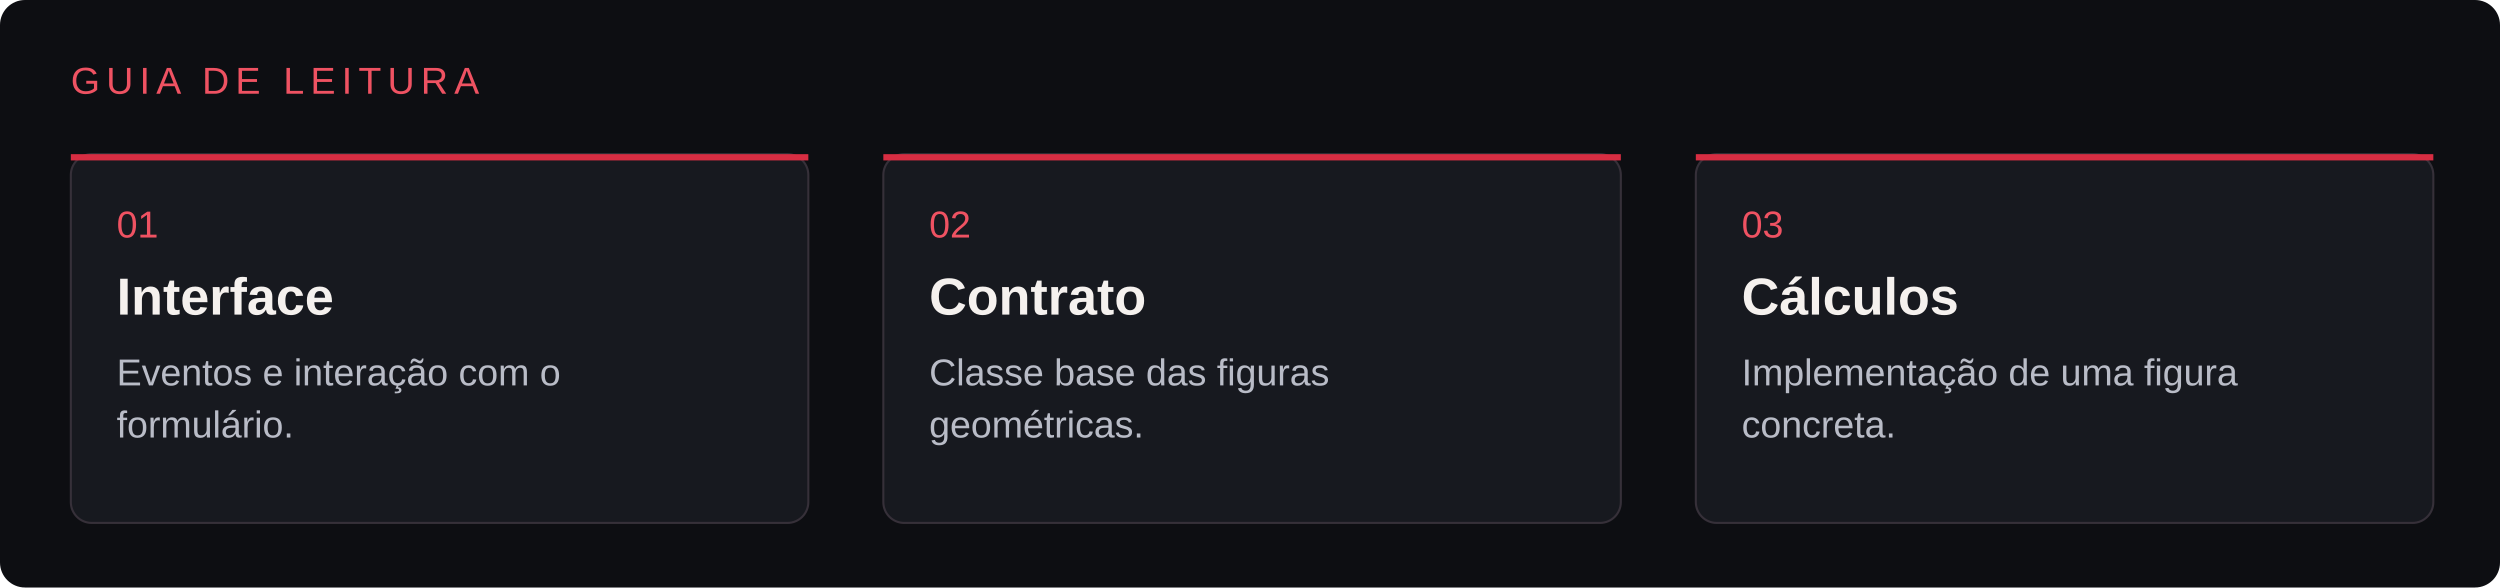
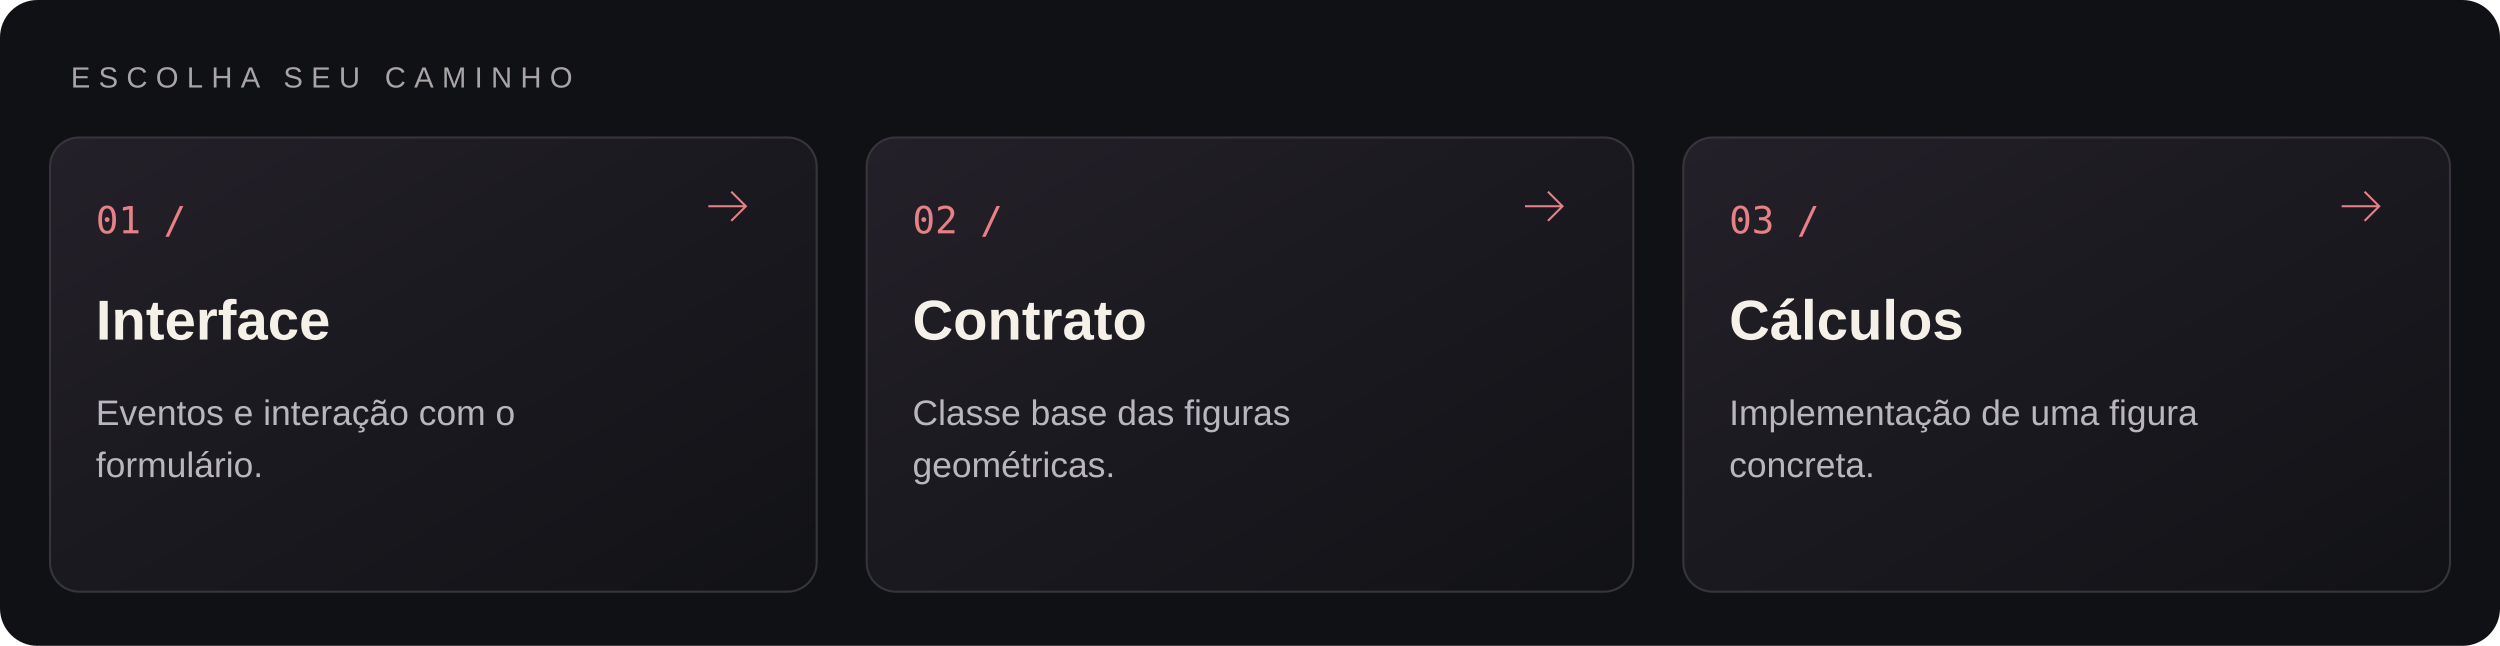
- <svg xmlns="http://www.w3.org/2000/svg" width="1200" height="282" viewBox="0 0 1200 282" role="img">
-   <rect width="1200" height="282" rx="12" fill="#0d0e12" />
-   <text x="34" y="45" font-family="Arial" font-size="18" letter-spacing="3" fill="#ef5262">GUIA DE LEITURA</text>
-   <rect x="34" y="74" width="354" height="177" rx="10" fill="#17191f" stroke="#363039" />
-   <rect x="34" y="74" width="354" height="3" fill="#d72d42" />
-   <text x="56" y="114" fill="#ef5262" font-family="Arial" font-size="18">01</text>
-   <text x="56" y="151" fill="#f5f1ee" font-family="Arial" font-weight="700" font-size="25">Interface</text>
-   <text x="56" y="185" fill="#b9bcc7" font-family="Arial" font-size="18">Eventos e interação com o</text>
-   <text x="56" y="210" fill="#b9bcc7" font-family="Arial" font-size="18">formulário.</text>
-   <rect x="424" y="74" width="354" height="177" rx="10" fill="#17191f" stroke="#363039" />
-   <rect x="424" y="74" width="354" height="3" fill="#d72d42" />
-   <text x="446" y="114" fill="#ef5262" font-family="Arial" font-size="18">02</text>
-   <text x="446" y="151" fill="#f5f1ee" font-family="Arial" font-weight="700" font-size="25">Contrato</text>
-   <text x="446" y="185" fill="#b9bcc7" font-family="Arial" font-size="18">Classe base das figuras</text>
-   <text x="446" y="210" fill="#b9bcc7" font-family="Arial" font-size="18">geométricas.</text>
-   <rect x="814" y="74" width="354" height="177" rx="10" fill="#17191f" stroke="#363039" />
-   <rect x="814" y="74" width="354" height="3" fill="#d72d42" />
-   <text x="836" y="114" fill="#ef5262" font-family="Arial" font-size="18">03</text>
-   <text x="836" y="151" fill="#f5f1ee" font-family="Arial" font-weight="700" font-size="25">Cálculos</text>
-   <text x="836" y="185" fill="#b9bcc7" font-family="Arial" font-size="18">Implementação de uma figura</text>
-   <text x="836" y="210" fill="#b9bcc7" font-family="Arial" font-size="18">concreta.</text>
+ <svg xmlns="http://www.w3.org/2000/svg" width="1200" height="310" viewBox="0 0 1200 310">
+   <defs>
+     <linearGradient id="g" x2="1" y2="1">
+       <stop stop-color="#242029" />
+       <stop offset="1" stop-color="#111216" />
+     </linearGradient>
+   </defs>
+   <rect width="1200" height="310" rx="18" fill="#101115" />
+   <text x="34" y="42" fill="#a9a5a6" font-family="Arial" font-size="14" letter-spacing="4">ESCOLHA SEU CAMINHO</text>
+   <rect x="24" y="66" width="368" height="218" rx="14" fill="url(#g)" stroke="#38343b" />
+   <text x="46" y="112" fill="#e78087" font-family="monospace" font-size="18">01 /</text>
+   <path d="M340 99h18m-7-7 7 7-7 7" fill="none" stroke="#e78087" />
+   <text x="46" y="163" fill="#f5f0e8" font-family="Arial" font-size="27" font-weight="600">Interface</text>
+   <text x="46" y="204" fill="#b9b6bd" font-family="Arial" font-size="17">Eventos e interação com o</text>
+   <text x="46" y="229" fill="#b9b6bd" font-family="Arial" font-size="17">formulário.</text>
+   <rect x="416" y="66" width="368" height="218" rx="14" fill="url(#g)" stroke="#38343b" />
+   <text x="438" y="112" fill="#e78087" font-family="monospace" font-size="18">02 /</text>
+   <path d="M732 99h18m-7-7 7 7-7 7" fill="none" stroke="#e78087" />
+   <text x="438" y="163" fill="#f5f0e8" font-family="Arial" font-size="27" font-weight="600">Contrato</text>
+   <text x="438" y="204" fill="#b9b6bd" font-family="Arial" font-size="17">Classe base das figuras</text>
+   <text x="438" y="229" fill="#b9b6bd" font-family="Arial" font-size="17">geométricas.</text>
+   <rect x="808" y="66" width="368" height="218" rx="14" fill="url(#g)" stroke="#38343b" />
+   <text x="830" y="112" fill="#e78087" font-family="monospace" font-size="18">03 /</text>
+   <path d="M1124 99h18m-7-7 7 7-7 7" fill="none" stroke="#e78087" />
+   <text x="830" y="163" fill="#f5f0e8" font-family="Arial" font-size="27" font-weight="600">Cálculos</text>
+   <text x="830" y="204" fill="#b9b6bd" font-family="Arial" font-size="17">Implementação de uma figura</text>
+   <text x="830" y="229" fill="#b9b6bd" font-family="Arial" font-size="17">concreta.</text>
</svg>
